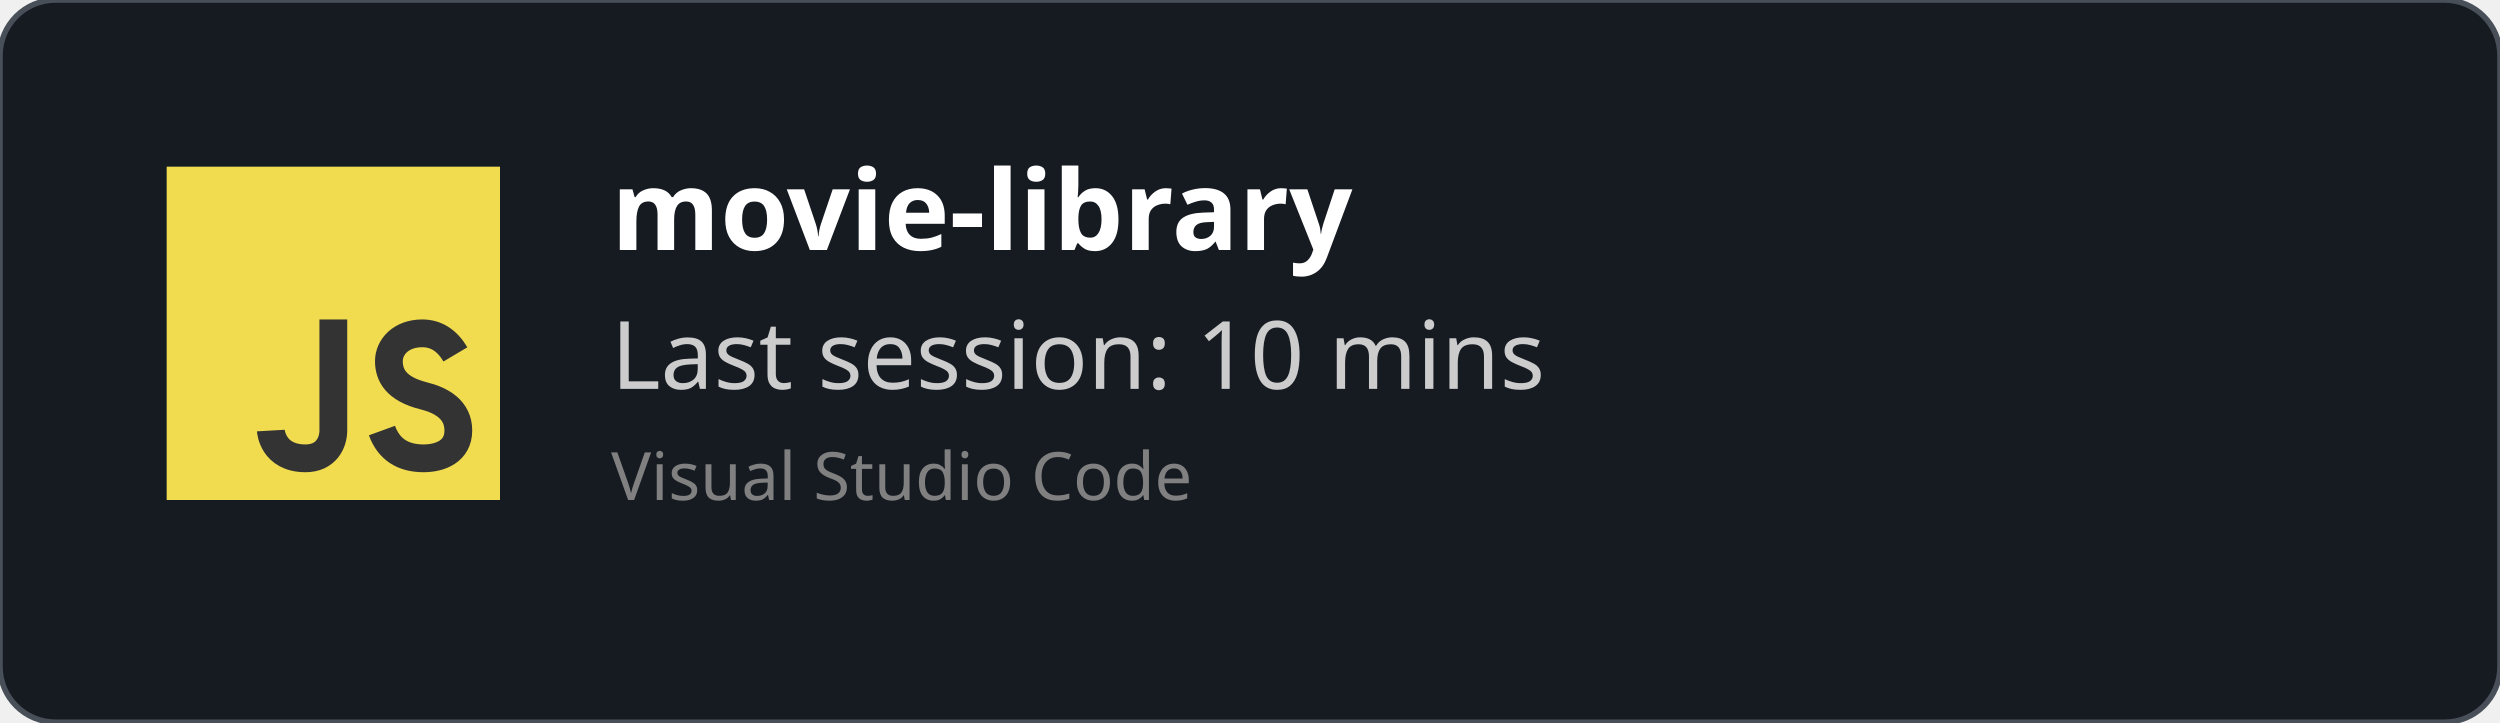
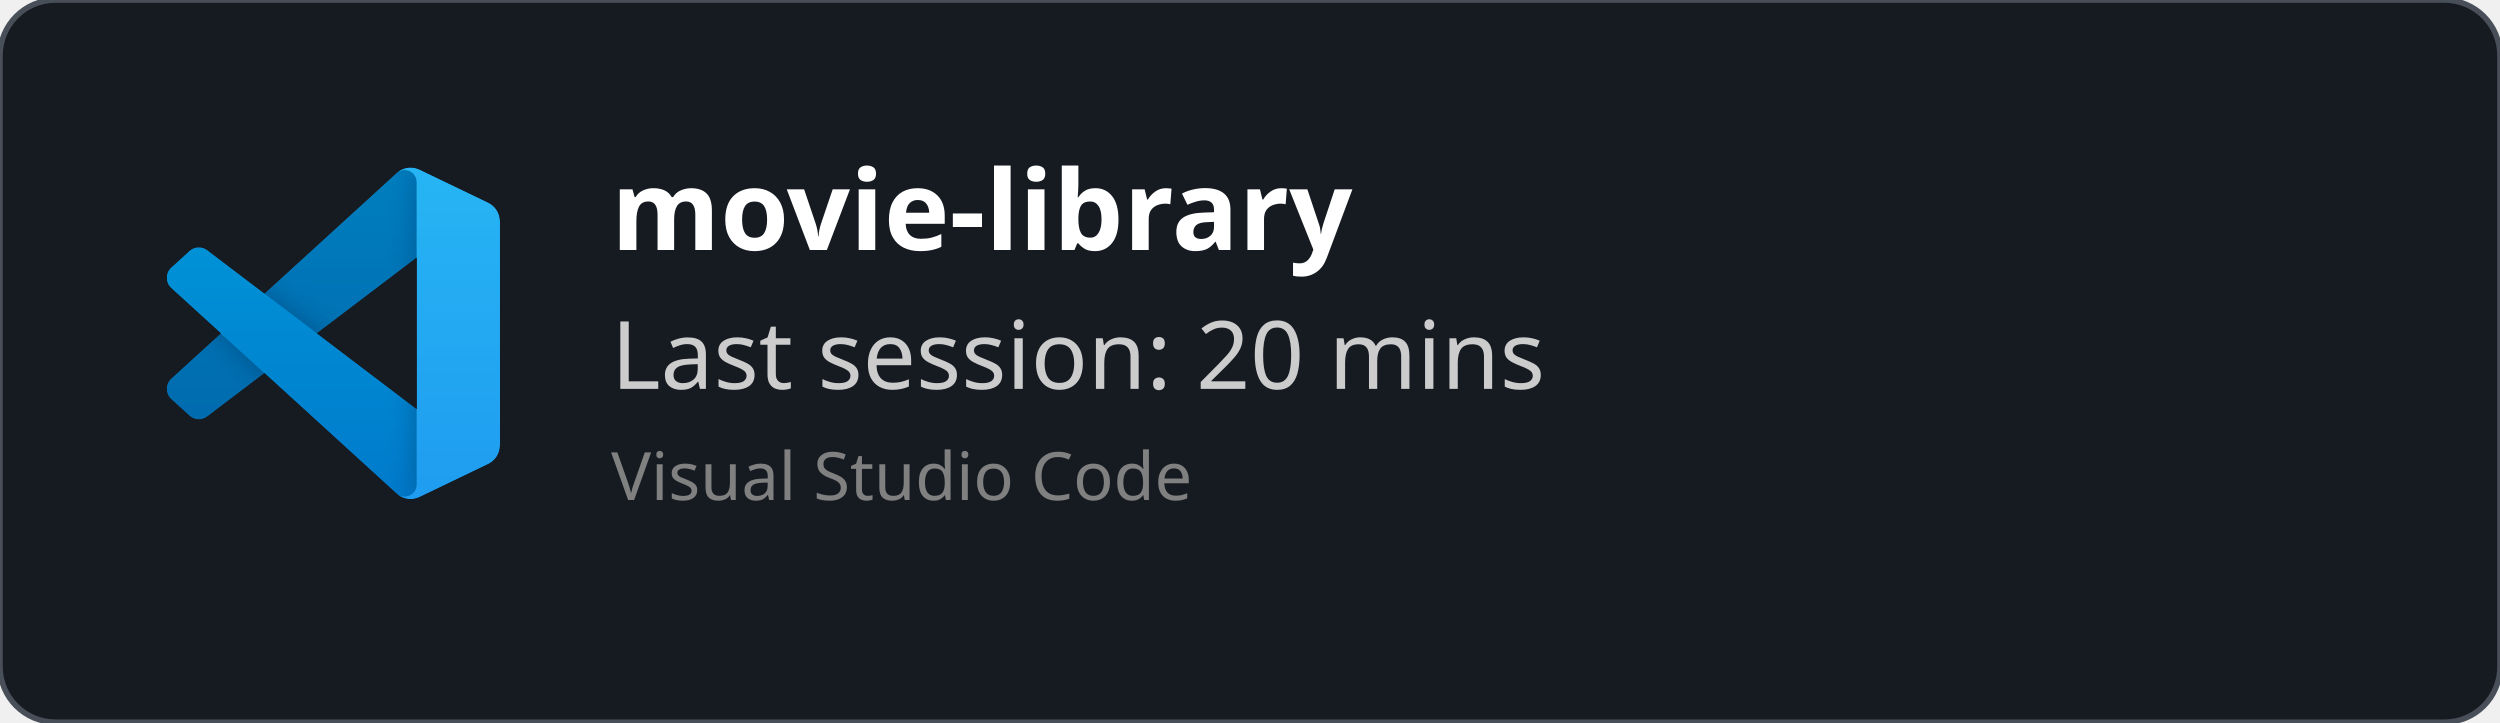
<svg xmlns="http://www.w3.org/2000/svg" width="450" height="130" viewBox="0 0 450 130" fill="none" role="img">
  <style>
    *{
        font-family: 'Segoe UI', Ubuntu, monospace
    }
    </style>
  <defs>
    <clipPath id="horizontalClip" x="20" y="20" width="500" height="200">
      <rect x="90" y="20" width="300" height="50" />
    </clipPath>
  </defs>
  <rect width="450" height="130" fill="rgba(22,27,34)" stroke="#484f58" stroke-width="1" fill-opacity="1" stroke-opacity="1" x="0" y="0" rx="10px" ry="10px">
    </rect>
-   <svg width="60px" height="60px" x="30" y="30" viewBox="0 0 24 24" id="js">
-     <g fill="none" fill-rule="evenodd">
-       <rect width="24" height="24" fill="#F1DC50" />
-       <path stroke="#333" stroke-width="2" d="M12,11 C12,15.749 12,18.416 12,19 C12,19.876 11.477,21 10,21 C7.615,21 7.5,19 7.5,19 M20.79,13.516 C20.19,12.505 19.394,12 18.404,12 C16.856,12 16,13 16,14 C16,15 16.5,16 18.508,16.5 C19.786,16.818 21,17.5 21,19 C21,20.5 19.685,21 18.5,21 C16.986,21 15.986,20.333 15.5,19" />
+   <svg width="60" height="60" x="30" y="30" viewBox="0 0 100 100" fill="none" id="vscode">
+     <mask id="mask0" mask-type="alpha" maskUnits="userSpaceOnUse" x="0" y="0" width="100" height="100">
+       <path fill-rule="evenodd" clip-rule="evenodd" d="M70.912 99.317C72.487 99.931 74.283 99.891 75.873 99.126L96.461 89.22C98.624 88.179 100 85.989 100 83.587V16.413C100 14.011 98.624 11.822 96.461 10.781L75.873 0.874C73.786 -0.13 71.345 0.116 69.513 1.447C69.252 1.637 69.003 1.849 68.769 2.083L29.355 38.041L12.187 25.01C10.589 23.797 8.354 23.896 6.869 25.246L1.363 30.255C-0.453 31.906 -0.455 34.763 1.359 36.417L16.247 50L1.359 63.583C-0.455 65.237 -0.453 68.094 1.363 69.745L6.869 74.754C8.354 76.104 10.589 76.204 12.187 74.99L29.355 61.959L68.769 97.917C69.392 98.541 70.125 99.01 70.912 99.317ZM75.015 27.299L45.109 50L75.015 72.701V27.299Z" fill="white" />
+     </mask>
+     <g mask="url(#mask0)">
+       <path d="M96.461 10.796L75.857 0.876C73.472 -0.273 70.622 0.212 68.75 2.083L1.299 63.583C-0.516 65.237 -0.514 68.094 1.303 69.745L6.813 74.754C8.298 76.104 10.535 76.204 12.134 74.99L93.361 13.37C96.086 11.303 100 13.246 100 16.667V16.427C100 14.027 98.625 11.838 96.461 10.796Z" fill="#0065A9" />
+       <g filter="url(#filter0_d)">
+         <path d="M96.461 89.204L75.857 99.124C73.472 100.273 70.622 99.788 68.75 97.917L1.299 36.417C-0.516 34.763 -0.514 31.906 1.303 30.255L6.813 25.246C8.298 23.896 10.535 23.796 12.134 25.009L93.361 86.63C96.086 88.697 100 86.754 100 83.333V83.573C100 85.974 98.625 88.162 96.461 89.204Z" fill="#007ACC" />
+       </g>
+       <g filter="url(#filter1_d)">
+         <path d="M75.858 99.126C73.472 100.274 70.622 99.788 68.75 97.917C71.056 100.223 75 98.59 75 95.328V4.672C75 1.41 71.056 -0.223 68.75 2.083C70.622 0.211 73.472 -0.274 75.858 0.874L96.459 10.781C98.623 11.822 100 14.011 100 16.413V83.587C100 85.989 98.623 88.179 96.459 89.22L75.858 99.126Z" fill="#1F9CF0" />
+       </g>
+       <g style="mix-blend-mode:overlay" opacity="0.25">
+         <path fill-rule="evenodd" clip-rule="evenodd" d="M70.851 99.317C72.426 99.931 74.222 99.891 75.812 99.126L96.4 89.22C98.563 88.179 99.939 85.989 99.939 83.587V16.413C99.939 14.011 98.564 11.822 96.4 10.781L75.812 0.874C73.725 -0.13 71.284 0.116 69.453 1.447C69.191 1.637 68.942 1.849 68.708 2.083L29.294 38.041L12.126 25.01C10.528 23.796 8.293 23.896 6.809 25.246L1.302 30.255C-0.513 31.906 -0.515 34.763 1.298 36.417L16.186 50L1.298 63.583C-0.515 65.237 -0.513 68.094 1.302 69.745L6.809 74.754C8.293 76.104 10.528 76.204 12.126 74.99L29.294 61.959L68.708 97.917C69.332 98.54 70.064 99.01 70.851 99.317ZM74.954 27.299L45.048 50L74.954 72.701V27.299Z" fill="url(#paint0_linear)" />
+       </g>
    </g>
+     <defs>
+       <filter id="filter0_d" x="-8.394" y="15.829" width="116.727" height="92.246" filterUnits="userSpaceOnUse" color-interpolation-filters="sRGB">
+         <feFlood flood-opacity="0" result="BackgroundImageFix" />
+         <feColorMatrix in="SourceAlpha" type="matrix" values="0 0 0 0 0 0 0 0 0 0 0 0 0 0 0 0 0 0 127 0" />
+         <feOffset />
+         <feGaussianBlur stdDeviation="4.167" />
+         <feColorMatrix type="matrix" values="0 0 0 0 0 0 0 0 0 0 0 0 0 0 0 0 0 0 0.25 0" />
+         <feBlend mode="overlay" in2="BackgroundImageFix" result="effect1_dropShadow" />
+         <feBlend mode="normal" in="SourceGraphic" in2="effect1_dropShadow" result="shape" />
+       </filter>
+       <filter id="filter1_d" x="60.417" y="-8.076" width="47.917" height="116.151" filterUnits="userSpaceOnUse" color-interpolation-filters="sRGB">
+         <feFlood flood-opacity="0" result="BackgroundImageFix" />
+         <feColorMatrix in="SourceAlpha" type="matrix" values="0 0 0 0 0 0 0 0 0 0 0 0 0 0 0 0 0 0 127 0" />
+         <feOffset />
+         <feGaussianBlur stdDeviation="4.167" />
+         <feColorMatrix type="matrix" values="0 0 0 0 0 0 0 0 0 0 0 0 0 0 0 0 0 0 0.25 0" />
+         <feBlend mode="overlay" in2="BackgroundImageFix" result="effect1_dropShadow" />
+         <feBlend mode="normal" in="SourceGraphic" in2="effect1_dropShadow" result="shape" />
+       </filter>
+       <linearGradient id="paint0_linear" x1="49.939" y1="0.258" x2="49.939" y2="99.742" gradientUnits="userSpaceOnUse">
+         <stop stop-color="white" />
+         <stop offset="1" stop-color="white" stop-opacity="0" />
+       </linearGradient>
+     </defs>
  </svg>
  <text x="110" y="45" font-size="20" clip-path="url(#horizontalClip)" font-weight="bold" font-family="Ubuntu" fill="white">
    movie-library
    </text>
  <text x="110" y="70" font-size="17px" font-family="Ubuntu" fill="#ccc">
-     Last session: 10 mins
+     Last session: 20 mins
    </text>
  <text x="110" y="90" font-size="12px" font-family="Ubuntu" fill="grey">
    Visual Studio Code
    </text>
</svg>
